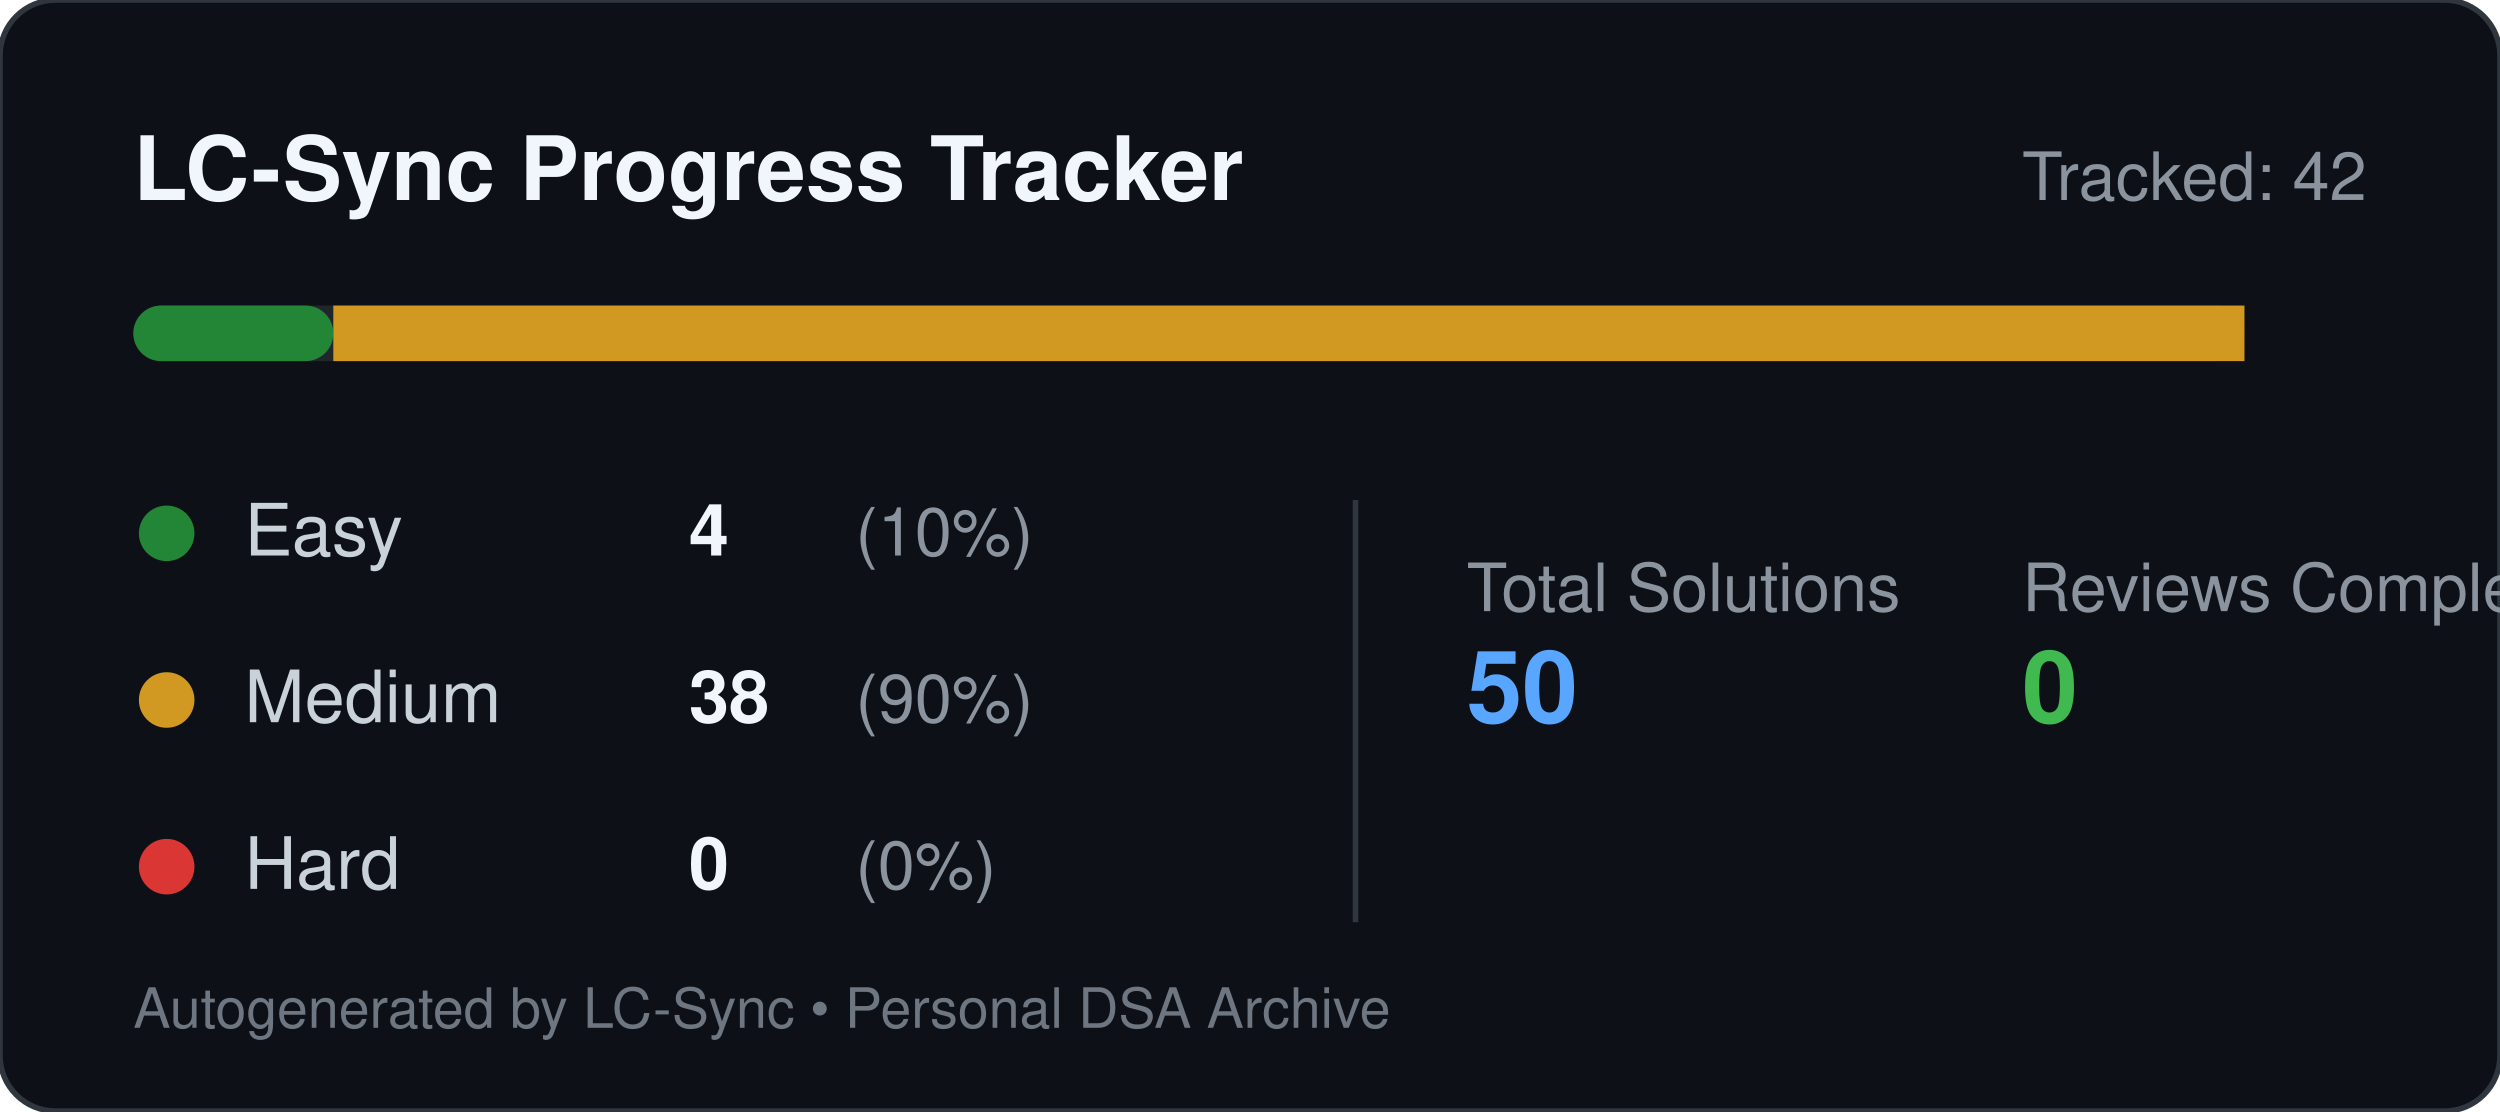
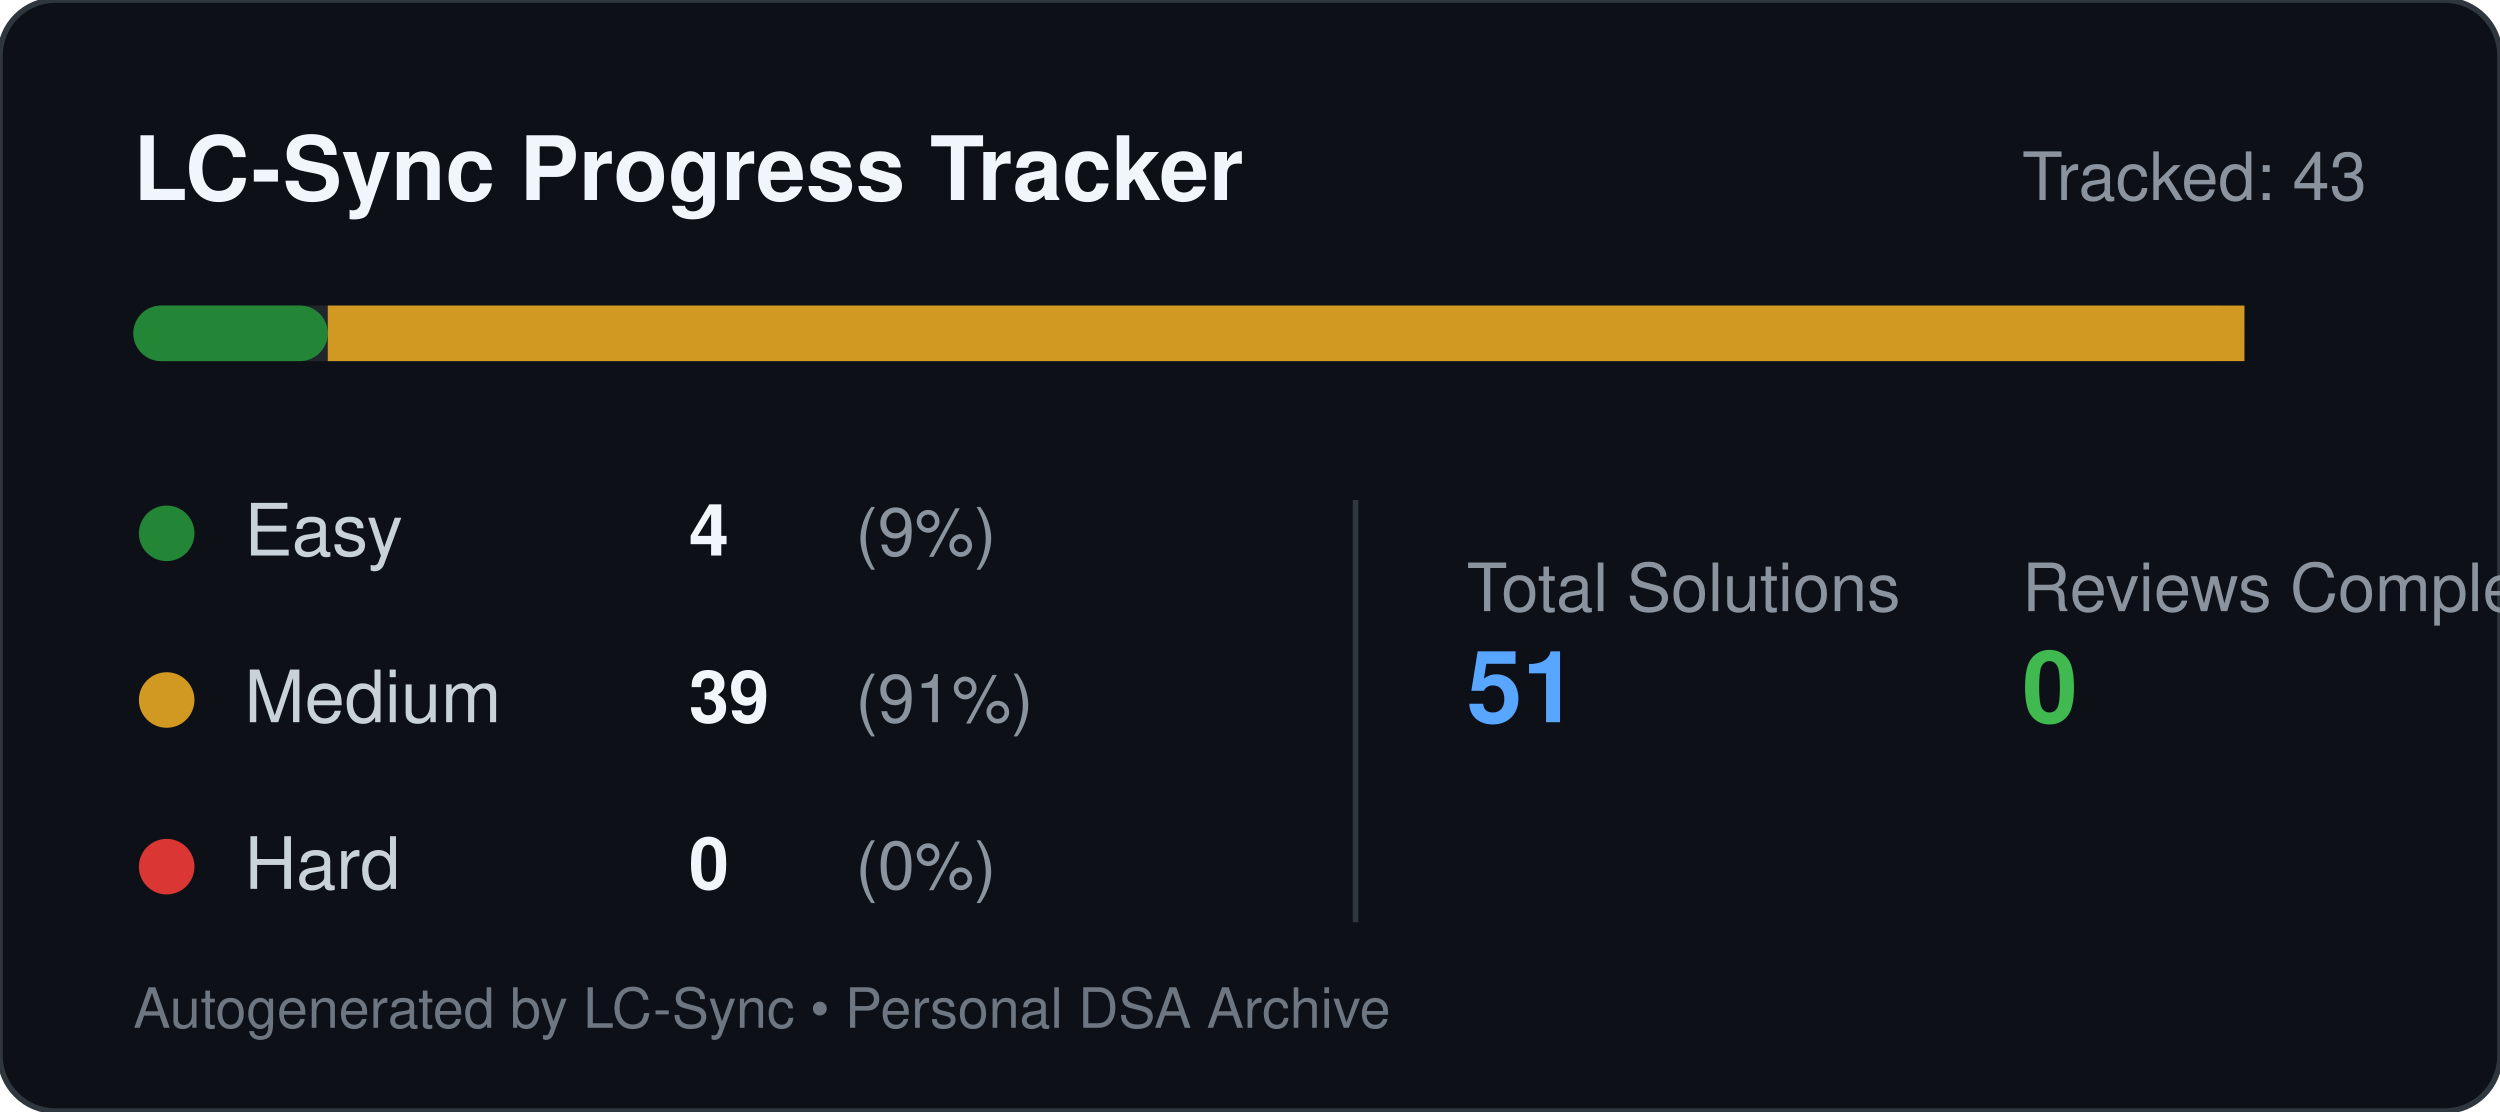
<svg xmlns="http://www.w3.org/2000/svg" width="450" height="200" viewBox="0 0 450 200" fill="none">
  <rect width="450" height="200" rx="10" fill="#0d1117" stroke="#30363d" stroke-width="1" />
  <text x="24" y="36" fill="#f0f6fc" font-family="-apple-system, BlinkMacSystemFont, 'Segoe UI', Helvetica, Arial, sans-serif" font-size="16" font-weight="600">LC-Sync Progress Tracker</text>
-   <text x="426" y="36" text-anchor="end" fill="#8b949e" font-family="-apple-system, BlinkMacSystemFont, 'Segoe UI', Helvetica, Arial, sans-serif" font-size="12">Tracked: 42</text>
+   <text x="426" y="36" text-anchor="end" fill="#8b949e" font-family="-apple-system, BlinkMacSystemFont, 'Segoe UI', Helvetica, Arial, sans-serif" font-size="12">Tracked: 43</text>
  <g transform="translate(24, 55)">
    <rect width="380" height="10" rx="5" fill="#21262d" />
-     <rect x="0" y="0" width="36" height="10" rx="5" fill="#238636" />
-     <rect x="36" y="0" width="344" height="10" fill="#d29922" />
+     <rect x="0" y="0" width="35" height="10" rx="5" fill="#238636" />
+     <rect x="35" y="0" width="345" height="10" fill="#d29922" />
    <rect x="380" y="0" width="0" height="10" rx="5" fill="#da3633" />
  </g>
  <g transform="translate(24, 90)" font-family="-apple-system, BlinkMacSystemFont, 'Segoe UI', Helvetica, Arial, sans-serif">
    <circle cx="6" cy="6" r="5" fill="#238636" />
    <text x="20" y="10" fill="#c9d1d9" font-size="13">Easy</text>
    <text x="100" y="10" fill="#f0f6fc" font-size="13" font-weight="600">4</text>
-     <text x="130" y="10" fill="#8b949e" font-size="12">(10%)</text>
+     <text x="130" y="10" fill="#8b949e" font-size="12">(9%)</text>
    <circle cx="6" cy="36" r="5" fill="#d29922" />
    <text x="20" y="40" fill="#c9d1d9" font-size="13">Medium</text>
-     <text x="100" y="40" fill="#f0f6fc" font-size="13" font-weight="600">38</text>
-     <text x="130" y="40" fill="#8b949e" font-size="12">(90%)</text>
+     <text x="100" y="40" fill="#f0f6fc" font-size="13" font-weight="600">39</text>
+     <text x="130" y="40" fill="#8b949e" font-size="12">(91%)</text>
    <circle cx="6" cy="66" r="5" fill="#da3633" />
    <text x="20" y="70" fill="#c9d1d9" font-size="13">Hard</text>
    <text x="100" y="70" fill="#f0f6fc" font-size="13" font-weight="600">0</text>
    <text x="130" y="70" fill="#8b949e" font-size="12">(0%)</text>
    <line x1="220" y1="0" x2="220" y2="76" stroke="#30363d" stroke-width="1" />
    <text x="240" y="20" fill="#8b949e" font-size="12">Total Solutions</text>
-     <text x="240" y="40" fill="#58a6ff" font-size="18" font-weight="600">50</text>
+     <text x="240" y="40" fill="#58a6ff" font-size="18" font-weight="600">51</text>
    <text x="340" y="20" fill="#8b949e" font-size="12">Reviews Completed</text>
    <text x="340" y="40" fill="#3fb950" font-size="18" font-weight="600">0</text>
  </g>
  <text x="24" y="185" fill="#6e7681" font-family="-apple-system, BlinkMacSystemFont, 'Segoe UI', Helvetica, Arial, sans-serif" font-size="10">Autogenerated by LC-Sync • Personal DSA Archive</text>
</svg>
